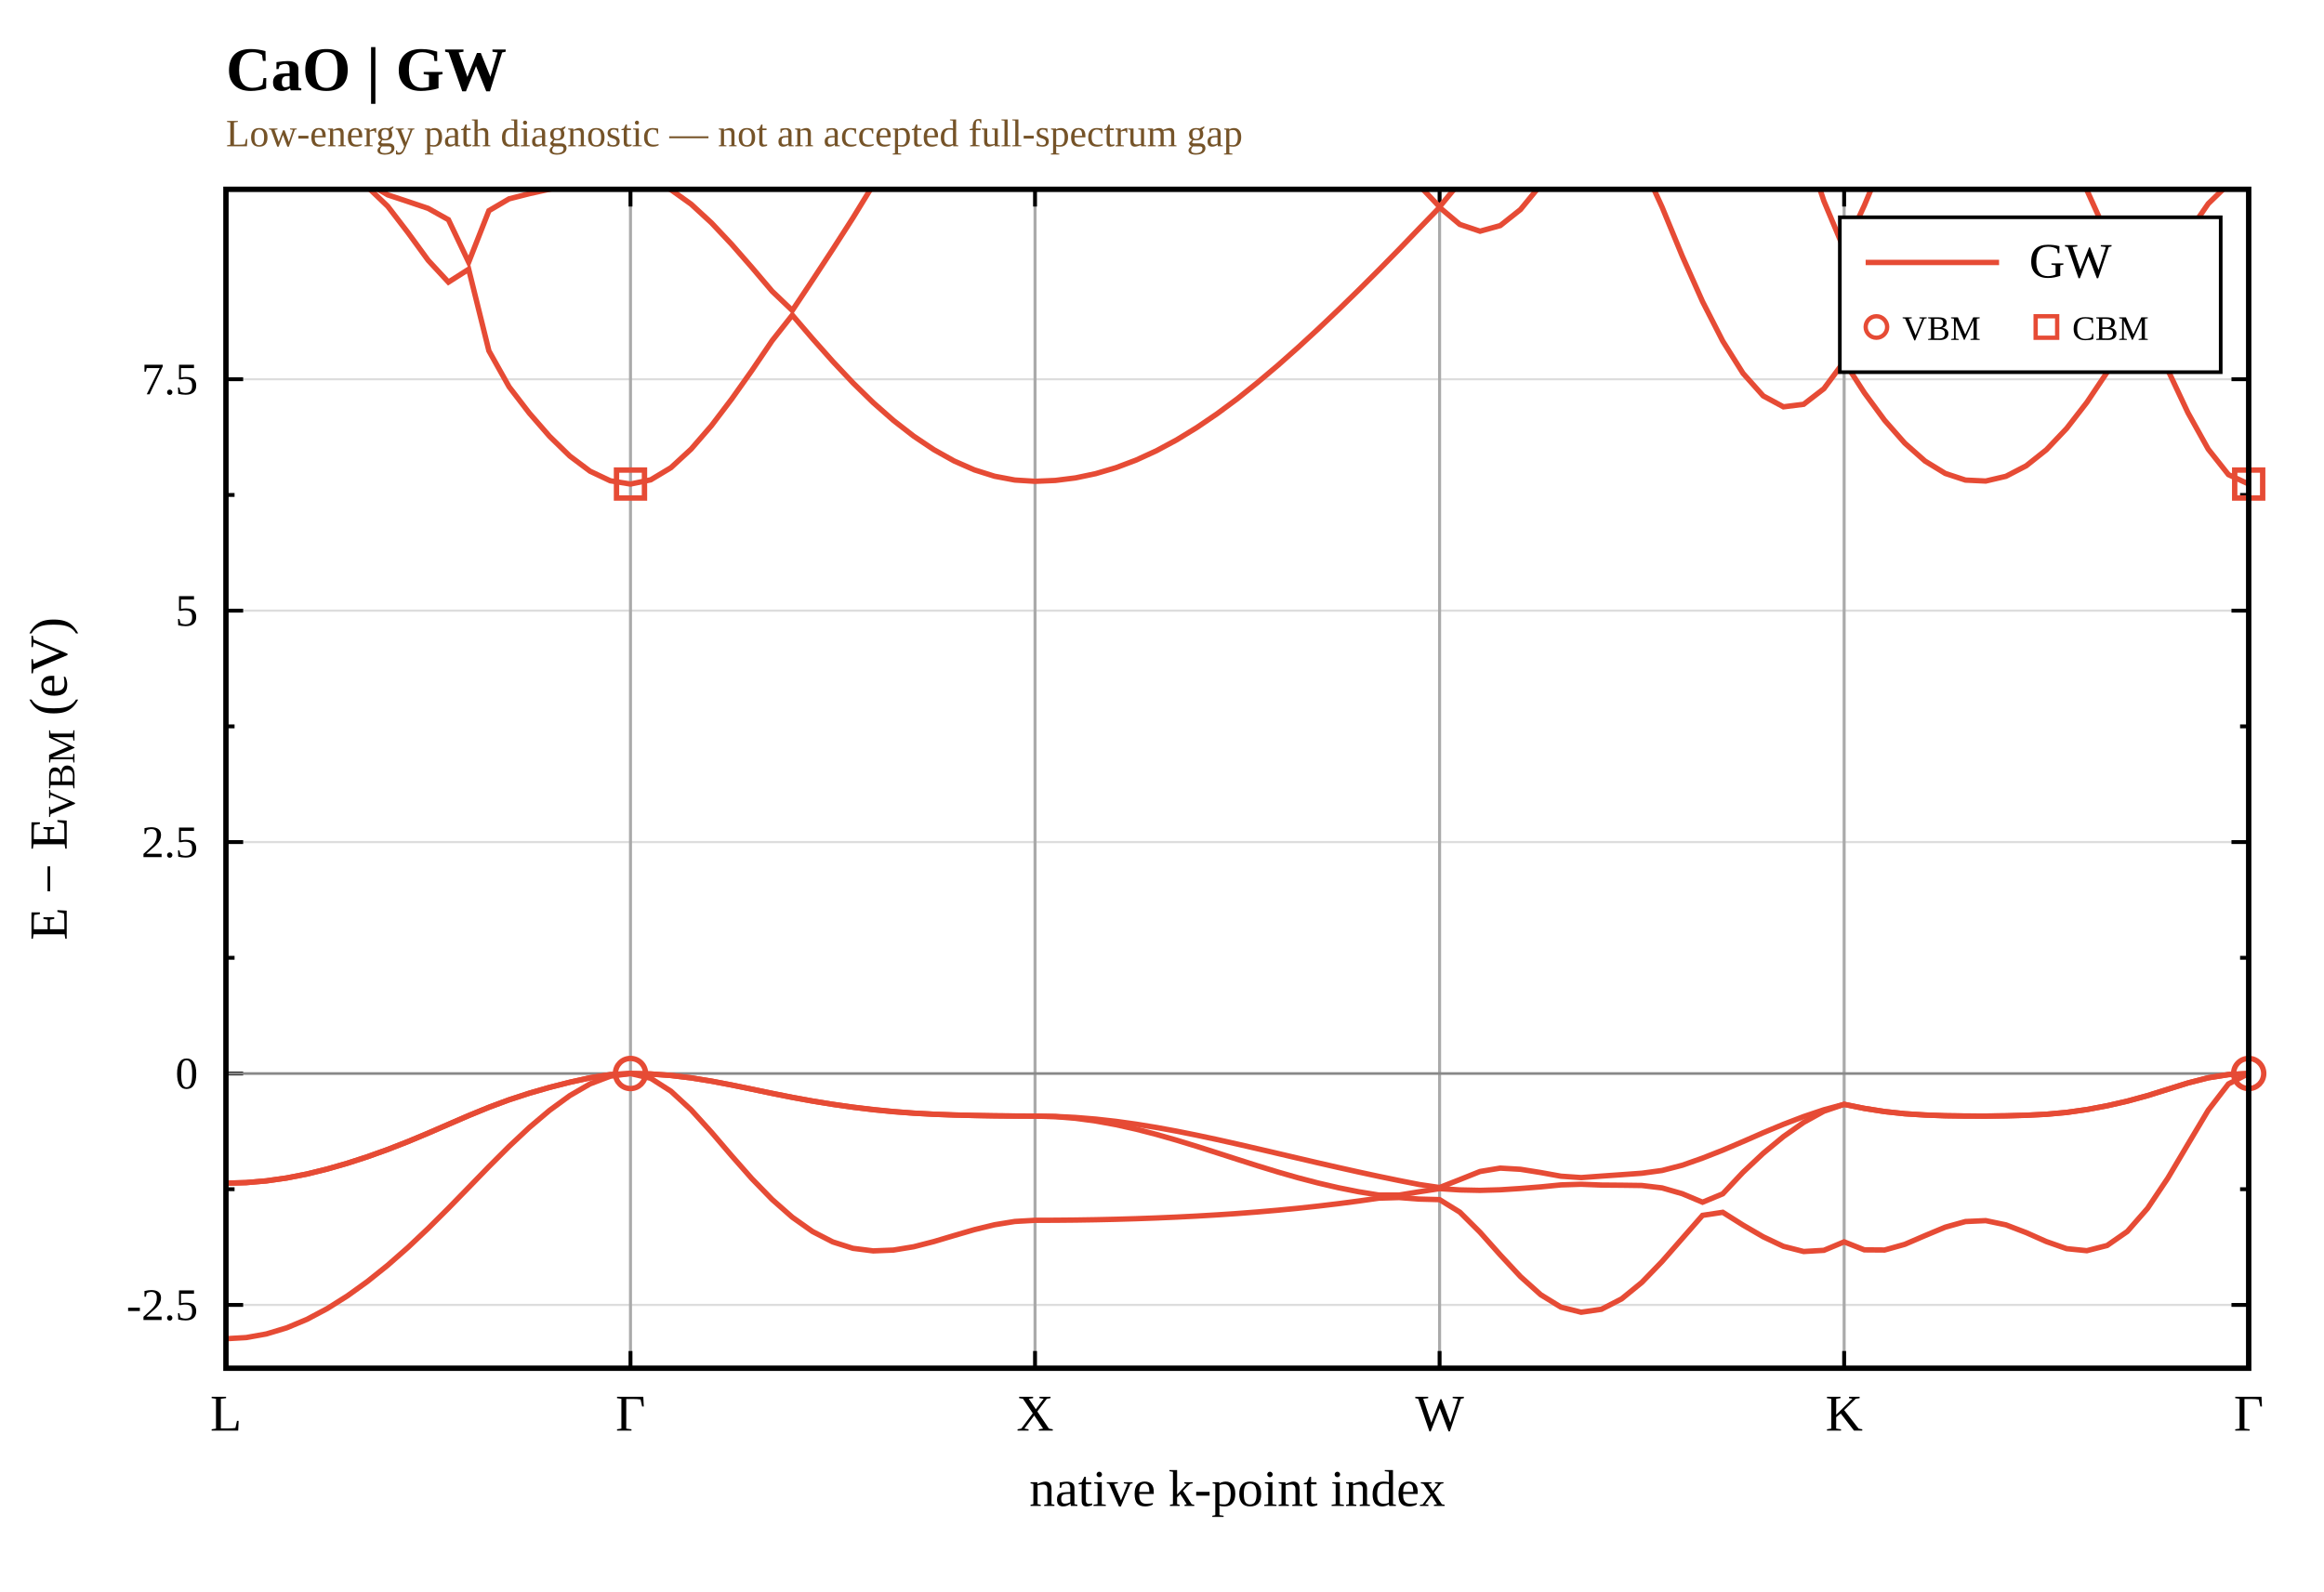
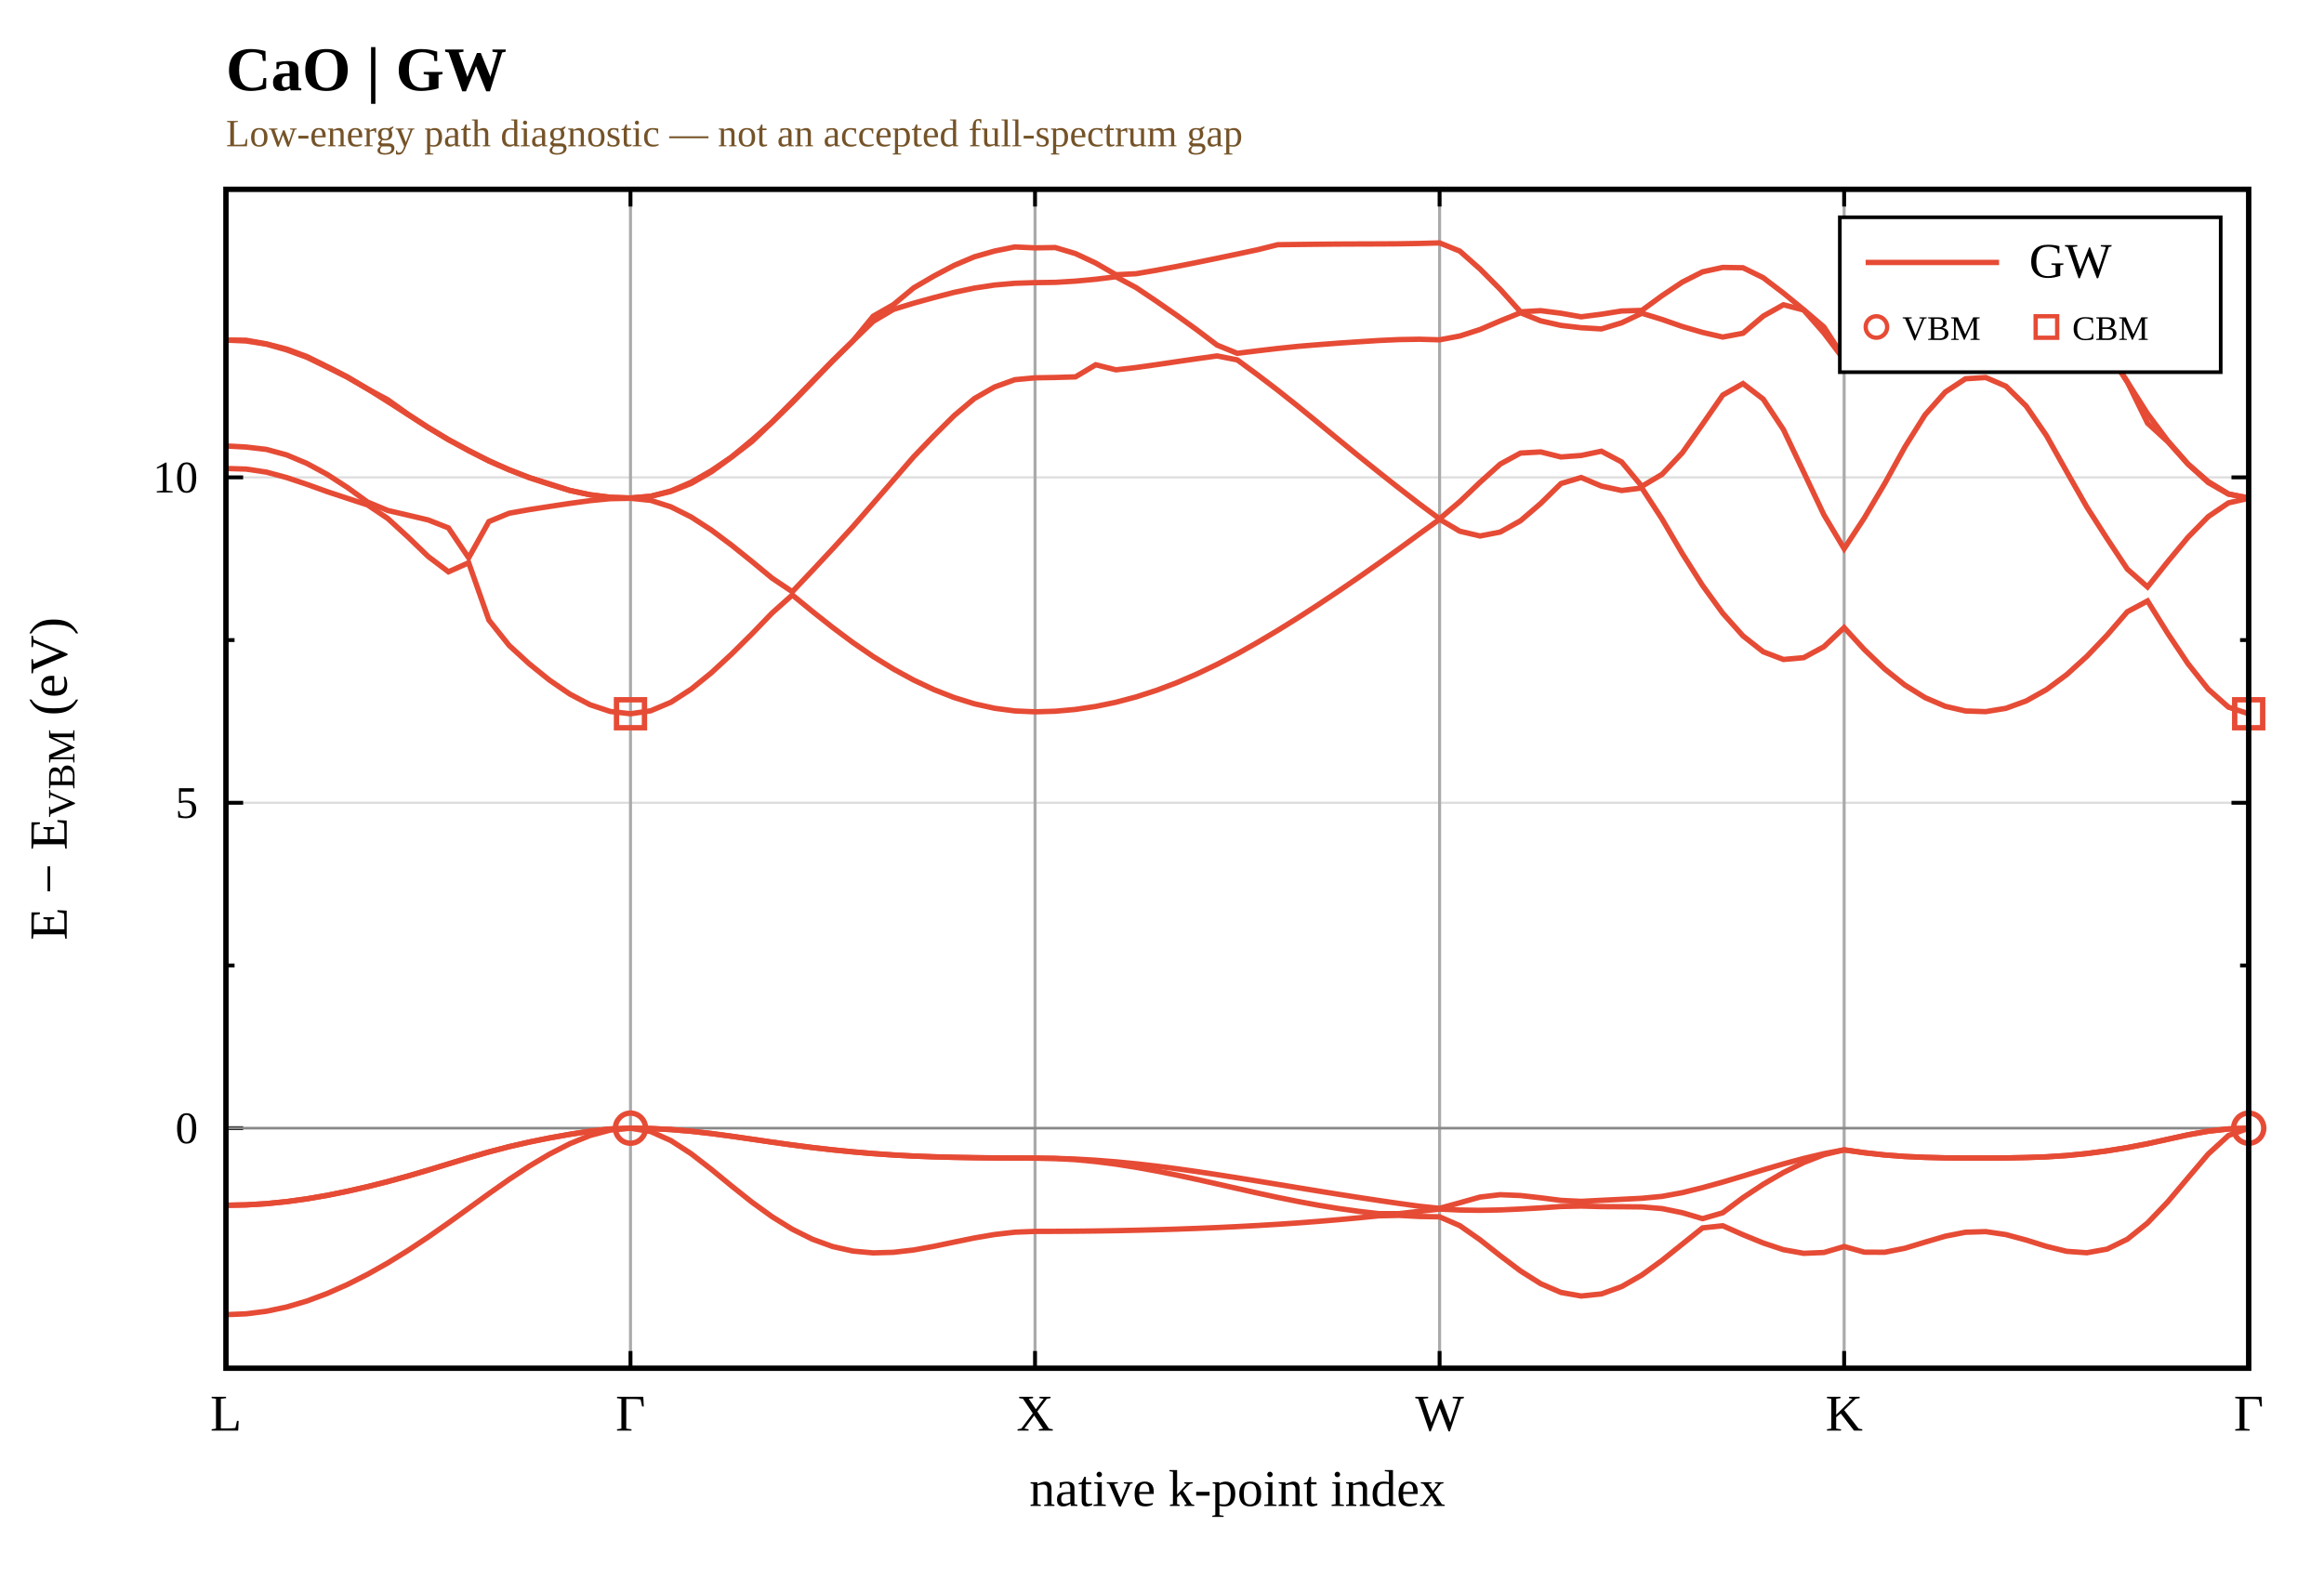
<svg xmlns="http://www.w3.org/2000/svg" width="1080" height="740" viewBox="0 0 1080 740">
  <rect width="100%" height="100%" fill="white" />
  <text x="105" y="42" font-family="Times New Roman, DejaVu Serif, serif" font-size="29" font-weight="bold">CaO | GW</text>
  <defs>
    <clipPath id="frontier-clip">
      <rect x="105" y="88" width="940" height="548" />
    </clipPath>
  </defs>
  <text id="diagnostic-warning" x="105" y="68" font-family="Times New Roman, DejaVu Serif, serif" font-size="18" fill="#755328">Low-energy path diagnostic — not an accepted full-spectrum gap</text>
-   <line x1="105" y1="606.573" x2="1045" y2="606.573" stroke="#dddddd" stroke-width="1" />
-   <text x="92" y="613.573" text-anchor="end" font-family="Times New Roman, DejaVu Serif, serif" font-size="21">-2.5</text>
-   <line x1="105" y1="606.573" x2="113" y2="606.573" stroke="black" stroke-width="1.8" />
-   <line x1="1045" y1="606.573" x2="1037" y2="606.573" stroke="black" stroke-width="1.8" />
-   <line x1="105" y1="552.786" x2="109" y2="552.786" stroke="black" stroke-width="1.8" />
-   <line x1="1045" y1="552.786" x2="1041" y2="552.786" stroke="black" stroke-width="1.8" />
-   <line x1="105" y1="499.000" x2="1045" y2="499.000" stroke="#dddddd" stroke-width="1" />
-   <text x="92" y="506.000" text-anchor="end" font-family="Times New Roman, DejaVu Serif, serif" font-size="21">0</text>
-   <line x1="105" y1="499.000" x2="113" y2="499.000" stroke="black" stroke-width="1.8" />
-   <line x1="1045" y1="499.000" x2="1037" y2="499.000" stroke="black" stroke-width="1.8" />
-   <line x1="105" y1="445.214" x2="109" y2="445.214" stroke="black" stroke-width="1.8" />
-   <line x1="1045" y1="445.214" x2="1041" y2="445.214" stroke="black" stroke-width="1.8" />
-   <line x1="105" y1="391.427" x2="1045" y2="391.427" stroke="#dddddd" stroke-width="1" />
-   <text x="92" y="398.427" text-anchor="end" font-family="Times New Roman, DejaVu Serif, serif" font-size="21">2.5</text>
-   <line x1="105" y1="391.427" x2="113" y2="391.427" stroke="black" stroke-width="1.8" />
-   <line x1="1045" y1="391.427" x2="1037" y2="391.427" stroke="black" stroke-width="1.8" />
-   <line x1="105" y1="337.641" x2="109" y2="337.641" stroke="black" stroke-width="1.8" />
-   <line x1="1045" y1="337.641" x2="1041" y2="337.641" stroke="black" stroke-width="1.8" />
-   <line x1="105" y1="283.854" x2="1045" y2="283.854" stroke="#dddddd" stroke-width="1" />
-   <text x="92" y="290.854" text-anchor="end" font-family="Times New Roman, DejaVu Serif, serif" font-size="21">5</text>
-   <line x1="105" y1="283.854" x2="113" y2="283.854" stroke="black" stroke-width="1.8" />
-   <line x1="1045" y1="283.854" x2="1037" y2="283.854" stroke="black" stroke-width="1.8" />
-   <line x1="105" y1="230.068" x2="109" y2="230.068" stroke="black" stroke-width="1.8" />
-   <line x1="1045" y1="230.068" x2="1041" y2="230.068" stroke="black" stroke-width="1.8" />
-   <line x1="105" y1="176.281" x2="1045" y2="176.281" stroke="#dddddd" stroke-width="1" />
-   <text x="92" y="183.281" text-anchor="end" font-family="Times New Roman, DejaVu Serif, serif" font-size="21">7.5</text>
-   <line x1="105" y1="176.281" x2="113" y2="176.281" stroke="black" stroke-width="1.8" />
-   <line x1="1045" y1="176.281" x2="1037" y2="176.281" stroke="black" stroke-width="1.8" />
+   <line x1="105" y1="524.414" x2="1045" y2="524.414" stroke="#dddddd" stroke-width="1" />
+   <text x="92" y="531.414" text-anchor="end" font-family="Times New Roman, DejaVu Serif, serif" font-size="21">0</text>
+   <line x1="105" y1="524.414" x2="113" y2="524.414" stroke="black" stroke-width="1.8" />
+   <line x1="1045" y1="524.414" x2="1037" y2="524.414" stroke="black" stroke-width="1.8" />
+   <line x1="105" y1="448.784" x2="109" y2="448.784" stroke="black" stroke-width="1.8" />
+   <line x1="1045" y1="448.784" x2="1041" y2="448.784" stroke="black" stroke-width="1.8" />
+   <line x1="105" y1="373.154" x2="1045" y2="373.154" stroke="#dddddd" stroke-width="1" />
+   <text x="92" y="380.154" text-anchor="end" font-family="Times New Roman, DejaVu Serif, serif" font-size="21">5</text>
+   <line x1="105" y1="373.154" x2="113" y2="373.154" stroke="black" stroke-width="1.8" />
+   <line x1="1045" y1="373.154" x2="1037" y2="373.154" stroke="black" stroke-width="1.8" />
+   <line x1="105" y1="297.525" x2="109" y2="297.525" stroke="black" stroke-width="1.8" />
+   <line x1="1045" y1="297.525" x2="1041" y2="297.525" stroke="black" stroke-width="1.8" />
+   <line x1="105" y1="221.895" x2="1045" y2="221.895" stroke="#dddddd" stroke-width="1" />
+   <text x="92" y="228.895" text-anchor="end" font-family="Times New Roman, DejaVu Serif, serif" font-size="21">10</text>
+   <line x1="105" y1="221.895" x2="113" y2="221.895" stroke="black" stroke-width="1.8" />
+   <line x1="1045" y1="221.895" x2="1037" y2="221.895" stroke="black" stroke-width="1.8" />
  <line x1="105.000" y1="88" x2="105.000" y2="636" stroke="#aaaaaa" stroke-width="1.4" />
  <text x="105.000" y="665" text-anchor="middle" font-family="Times New Roman, DejaVu Serif, serif" font-size="24">L</text>
  <line x1="105.000" y1="88" x2="105.000" y2="96" stroke="black" stroke-width="1.8" />
  <line x1="105.000" y1="636" x2="105.000" y2="628" stroke="black" stroke-width="1.8" />
  <line x1="293.000" y1="88" x2="293.000" y2="636" stroke="#aaaaaa" stroke-width="1.4" />
  <text x="293.000" y="665" text-anchor="middle" font-family="Times New Roman, DejaVu Serif, serif" font-size="24">Γ</text>
  <line x1="293.000" y1="88" x2="293.000" y2="96" stroke="black" stroke-width="1.8" />
  <line x1="293.000" y1="636" x2="293.000" y2="628" stroke="black" stroke-width="1.8" />
  <line x1="481.000" y1="88" x2="481.000" y2="636" stroke="#aaaaaa" stroke-width="1.4" />
  <text x="481.000" y="665" text-anchor="middle" font-family="Times New Roman, DejaVu Serif, serif" font-size="24">X</text>
  <line x1="481.000" y1="88" x2="481.000" y2="96" stroke="black" stroke-width="1.8" />
  <line x1="481.000" y1="636" x2="481.000" y2="628" stroke="black" stroke-width="1.8" />
  <line x1="669.000" y1="88" x2="669.000" y2="636" stroke="#aaaaaa" stroke-width="1.4" />
  <text x="669.000" y="665" text-anchor="middle" font-family="Times New Roman, DejaVu Serif, serif" font-size="24">W</text>
  <line x1="669.000" y1="88" x2="669.000" y2="96" stroke="black" stroke-width="1.8" />
  <line x1="669.000" y1="636" x2="669.000" y2="628" stroke="black" stroke-width="1.8" />
  <line x1="857.000" y1="88" x2="857.000" y2="636" stroke="#aaaaaa" stroke-width="1.4" />
  <text x="857.000" y="665" text-anchor="middle" font-family="Times New Roman, DejaVu Serif, serif" font-size="24">K</text>
  <line x1="857.000" y1="88" x2="857.000" y2="96" stroke="black" stroke-width="1.8" />
  <line x1="857.000" y1="636" x2="857.000" y2="628" stroke="black" stroke-width="1.8" />
  <line x1="1045.000" y1="88" x2="1045.000" y2="636" stroke="#aaaaaa" stroke-width="1.4" />
  <text x="1045.000" y="665" text-anchor="middle" font-family="Times New Roman, DejaVu Serif, serif" font-size="24">Γ</text>
  <line x1="1045.000" y1="88" x2="1045.000" y2="96" stroke="black" stroke-width="1.8" />
  <line x1="1045.000" y1="636" x2="1045.000" y2="628" stroke="black" stroke-width="1.8" />
-   <line x1="105" y1="499.000" x2="1045" y2="499.000" stroke="#888888" stroke-width="1.2" />
-   <path id="GW-rank-1" d="M105.000,622.286 L114.400,621.748 L123.800,620.060 L133.200,617.234 L142.600,613.296 L152.000,608.318 L161.400,602.400 L170.800,595.637 L180.200,588.095 L189.600,579.841 L199.000,570.969 L208.400,561.613 L217.800,551.964 L227.200,542.274 L236.600,532.870 L246.000,524.069 L255.400,516.124 L264.800,509.265 L274.200,503.826 L283.600,500.260 L293.000,499.013 L302.400,501.223 L311.800,507.225 L321.200,515.903 L330.600,526.252 L340.000,537.228 L349.400,547.874 L358.800,557.533 L368.200,565.811 L377.600,572.451 L387.000,577.286 L396.400,580.267 L405.800,581.457 L415.200,581.076 L424.600,579.531 L434.000,577.120 L443.400,574.321 L452.800,571.589 L462.200,569.306 L471.600,567.780 L481.000,567.241 L490.400,567.211 L499.800,567.122 L509.200,566.973 L518.600,566.763 L528.000,566.490 L537.400,566.152 L546.800,565.746 L556.200,565.267 L565.600,564.712 L575.000,564.078 L584.400,563.359 L593.800,562.550 L603.200,561.642 L612.600,560.628 L622.000,559.506 L631.400,558.277 L640.800,556.943 L650.200,556.659 L659.600,557.378 L669.000,557.627 L678.400,563.434 L687.800,572.789 L697.200,583.331 L706.600,593.409 L716.000,601.826 L725.400,607.610 L734.800,609.968 L744.200,608.596 L753.600,603.756 L763.000,596.092 L772.400,586.368 L781.800,575.646 L791.200,564.938 L800.600,563.521 L810.000,569.441 L819.400,574.903 L828.800,579.349 L838.200,581.743 L847.600,581.190 L857.000,577.258 L866.400,580.976 L875.800,581.047 L885.200,578.402 L894.600,574.350 L904.000,570.427 L913.400,567.812 L922.800,567.395 L932.200,569.356 L941.600,572.961 L951.000,577.131 L960.400,580.422 L969.800,581.362 L979.200,578.953 L988.600,572.428 L998.000,561.687 L1007.400,547.682 L1016.800,531.819 L1026.200,516.062 L1035.600,503.843 L1045.000,499.013" fill="none" stroke="#E64B35" stroke-width="2.5" clip-path="url(#frontier-clip)" />
-   <path id="GW-rank-2" d="M105.000,549.997 L114.400,549.718 L123.800,548.915 L133.200,547.577 L142.600,545.732 L152.000,543.438 L161.400,540.734 L170.800,537.685 L180.200,534.324 L189.600,530.647 L199.000,526.716 L208.400,522.630 L217.800,518.568 L227.200,514.716 L236.600,511.232 L246.000,508.166 L255.400,505.473 L264.800,503.068 L274.200,501.023 L283.600,499.542 L293.000,499.006 L302.400,499.235 L311.800,499.922 L321.200,501.040 L330.600,502.559 L340.000,504.342 L349.400,506.275 L358.800,508.264 L368.200,510.129 L377.600,511.823 L387.000,513.336 L396.400,514.683 L405.800,515.843 L415.200,516.753 L424.600,517.439 L434.000,517.934 L443.400,518.293 L452.800,518.517 L462.200,518.674 L471.600,518.771 L481.000,518.807 L490.400,519.047 L499.800,519.823 L509.200,521.086 L518.600,522.793 L528.000,524.890 L537.400,527.315 L546.800,530.000 L556.200,532.875 L565.600,535.867 L575.000,538.899 L584.400,541.893 L593.800,544.771 L603.200,547.463 L612.600,549.918 L622.000,552.097 L631.400,553.971 L640.800,555.506 L650.200,555.507 L659.600,553.967 L669.000,552.517 L678.400,553.119 L687.800,553.322 L697.200,553.055 L706.600,552.448 L716.000,551.703 L725.400,550.781 L734.800,550.480 L744.200,550.854 L753.600,550.931 L763.000,551.059 L772.400,552.180 L781.800,554.885 L791.200,558.828 L800.600,554.928 L810.000,544.919 L819.400,536.083 L828.800,528.324 L838.200,521.725 L847.600,516.524 L857.000,513.336 L866.400,515.232 L875.800,516.707 L885.200,517.711 L894.600,518.291 L904.000,518.648 L913.400,518.766 L922.800,518.788 L932.200,518.680 L941.600,518.427 L951.000,517.948 L960.400,517.095 L969.800,515.768 L979.200,514.011 L988.600,511.877 L998.000,509.318 L1007.400,506.347 L1016.800,503.417 L1026.200,501.009 L1035.600,499.527 L1045.000,499.006" fill="none" stroke="#E64B35" stroke-width="2.5" clip-path="url(#frontier-clip)" />
-   <path id="GW-rank-3" d="M105.000,549.970 L114.400,549.713 L123.800,548.903 L133.200,547.570 L142.600,545.730 L152.000,543.418 L161.400,540.719 L170.800,537.672 L180.200,534.304 L189.600,530.636 L199.000,526.703 L208.400,522.621 L217.800,518.555 L227.200,514.703 L236.600,511.210 L246.000,508.144 L255.400,505.436 L264.800,503.055 L274.200,500.992 L283.600,499.540 L293.000,499.000 L302.400,499.218 L311.800,499.902 L321.200,501.040 L330.600,502.542 L340.000,504.336 L349.400,506.272 L358.800,508.200 L368.200,510.071 L377.600,511.796 L387.000,513.324 L396.400,514.642 L405.800,515.751 L415.200,516.686 L424.600,517.414 L434.000,517.932 L443.400,518.271 L452.800,518.501 L462.200,518.672 L471.600,518.756 L481.000,518.786 L490.400,518.963 L499.800,519.431 L509.200,520.197 L518.600,521.246 L528.000,522.550 L537.400,524.081 L546.800,525.806 L556.200,527.690 L565.600,529.699 L575.000,531.801 L584.400,533.964 L593.800,536.160 L603.200,538.363 L612.600,540.551 L622.000,542.702 L631.400,544.797 L640.800,546.822 L650.200,548.762 L659.600,550.609 L669.000,552.002 L678.400,548.308 L687.800,544.546 L697.200,542.983 L706.600,543.533 L716.000,545.036 L725.400,546.740 L734.800,547.384 L744.200,546.691 L753.600,546.034 L763.000,545.354 L772.400,544.081 L781.800,541.638 L791.200,538.327 L800.600,534.640 L810.000,530.641 L819.400,526.526 L828.800,522.610 L838.200,519.018 L847.600,515.852 L857.000,513.331 L866.400,515.217 L875.800,516.686 L885.200,517.689 L894.600,518.281 L904.000,518.614 L913.400,518.760 L922.800,518.783 L932.200,518.657 L941.600,518.398 L951.000,517.940 L960.400,517.090 L969.800,515.760 L979.200,513.994 L988.600,511.833 L998.000,509.248 L1007.400,506.331 L1016.800,503.380 L1026.200,500.987 L1035.600,499.478 L1045.000,499.000" fill="none" stroke="#E64B35" stroke-width="2.5" clip-path="url(#frontier-clip)" />
-   <path id="GW-rank-4" d="M105.000,62.824 L114.400,63.241 L123.800,65.233 L133.200,68.838 L142.600,73.313 L152.000,78.133 L161.400,82.557 L170.800,86.917 L180.200,95.907 L189.600,108.140 L199.000,121.027 L208.400,131.147 L217.800,125.159 L227.200,163.076 L236.600,179.819 L246.000,192.053 L255.400,202.823 L264.800,211.986 L274.200,219.029 L283.600,223.479 L293.000,225.000 L302.400,223.041 L311.800,217.392 L321.200,208.720 L330.600,197.875 L340.000,185.504 L349.400,172.247 L358.800,158.382 L368.200,146.466 L377.600,157.415 L387.000,167.991 L396.400,177.970 L405.800,187.158 L415.200,195.430 L424.600,202.730 L434.000,209.027 L443.400,214.276 L452.800,218.409 L462.200,221.369 L471.600,223.137 L481.000,223.724 L490.400,223.327 L499.800,222.142 L509.200,220.164 L518.600,217.398 L528.000,213.849 L537.400,209.534 L546.800,204.480 L556.200,198.727 L565.600,192.329 L575.000,185.362 L584.400,177.809 L593.800,169.869 L603.200,161.538 L612.600,152.886 L622.000,143.963 L631.400,134.806 L640.800,125.438 L650.200,115.869 L659.600,106.095 L669.000,96.404 L678.400,104.316 L687.800,107.470 L697.200,104.853 L706.600,97.394 L716.000,85.929 L725.400,72.817 L734.800,68.806 L744.200,74.476 L753.600,77.389 L763.000,75.739 L772.400,96.284 L781.800,119.089 L791.200,140.185 L800.600,158.566 L810.000,173.516 L819.400,184.029 L828.800,189.106 L838.200,187.923 L847.600,180.674 L857.000,168.028 L866.400,182.575 L875.800,195.351 L885.200,206.013 L894.600,214.318 L904.000,220.068 L913.400,223.161 L922.800,223.602 L932.200,221.397 L941.600,216.528 L951.000,209.055 L960.400,199.152 L969.800,187.047 L979.200,173.037 L988.600,157.564 L998.000,150.424 L1007.400,171.904 L1016.800,191.901 L1026.200,208.778 L1035.600,220.626 L1045.000,225.000" fill="none" stroke="#E64B35" stroke-width="2.5" clip-path="url(#frontier-clip)" />
-   <path id="GW-rank-5" d="M105.000,47.956 L114.400,48.668 L123.800,50.228 L133.200,53.853 L142.600,59.480 L152.000,66.702 L161.400,75.339 L170.800,85.030 L180.200,90.587 L189.600,93.700 L199.000,96.870 L208.400,102.133 L217.800,121.899 L227.200,97.937 L236.600,92.425 L246.000,90.030 L255.400,87.947 L264.800,85.921 L274.200,84.110 L283.600,82.800 L293.000,82.549 L302.400,83.912 L311.800,88.192 L321.200,94.910 L330.600,103.557 L340.000,113.542 L349.400,124.285 L358.800,135.353 L368.200,144.322 L377.600,130.191 L387.000,115.869 L396.400,101.227 L405.800,85.882 L415.200,70.511 L424.600,55.084 L434.000,41.185 L443.400,27.895 L452.800,16.600 L462.200,8.949 L471.600,4.140 L481.000,2.892 L490.400,2.668 L499.800,2.271 L509.200,-5.744 L518.600,-2.386 L528.000,-3.920 L537.400,-5.810 L546.800,-7.781 L556.200,-9.732 L565.600,-11.580 L575.000,-8.943 L584.400,0.888 L593.800,11.077 L603.200,21.723 L612.600,32.636 L622.000,43.661 L631.400,54.595 L640.800,65.345 L650.200,75.896 L659.600,86.245 L669.000,96.143 L678.400,84.730 L687.800,71.954 L697.200,59.918 L706.600,52.645 L716.000,51.898 L725.400,55.219 L734.800,54.240 L744.200,51.427 L753.600,58.536 L763.000,74.620 L772.400,66.665 L781.800,52.483 L791.200,33.575 L800.600,14.289 L810.000,6.688 L819.400,16.970 L828.800,37.138 L838.200,65.235 L847.600,93.482 L857.000,115.878 L866.400,95.492 L875.800,72.946 L885.200,48.722 L894.600,27.364 L904.000,12.286 L913.400,3.520 L922.800,2.684 L932.200,8.441 L941.600,21.576 L951.000,41.047 L960.400,64.895 L969.800,88.359 L979.200,109.215 L988.600,129.356 L998.000,141.157 L1007.400,124.420 L1016.800,108.328 L1026.200,94.680 L1035.600,85.587 L1045.000,82.549" fill="none" stroke="#E64B35" stroke-width="2.5" clip-path="url(#frontier-clip)" />
-   <path id="GW-rank-6" d="M105.000,-22.056 L114.400,-21.468 L123.800,-19.368 L133.200,-15.598 L142.600,-10.702 L152.000,-4.183 L161.400,2.497 L170.800,10.226 L180.200,18.637 L189.600,27.223 L199.000,35.791 L208.400,43.781 L217.800,51.109 L227.200,57.935 L236.600,63.752 L246.000,68.931 L255.400,73.331 L264.800,77.381 L274.200,80.227 L283.600,81.925 L293.000,82.380 L302.400,81.217 L311.800,78.024 L321.200,72.710 L330.600,65.060 L340.000,55.318 L349.400,45.059 L358.800,32.306 L368.200,19.297 L377.600,5.562 L387.000,-8.300 L396.400,-21.514 L405.800,-34.430 L415.200,-42.348 L424.600,-46.451 L434.000,-50.143 L443.400,-53.603 L452.800,-56.428 L462.200,-58.449 L471.600,-59.615 L481.000,-60.040 L490.400,-60.227 L499.800,-61.037 L509.200,-62.281 L518.600,-63.934 L528.000,-56.727 L537.400,-47.758 L546.800,-38.492 L556.200,-28.841 L565.600,-18.735 L575.000,-13.307 L584.400,-14.958 L593.800,-16.519 L603.200,-17.918 L612.600,-19.017 L622.000,-20.036 L631.400,-20.934 L640.800,-21.787 L650.200,-22.390 L659.600,-22.609 L669.000,-22.229 L678.400,-24.743 L687.800,-29.058 L697.200,-34.771 L706.600,-40.138 L716.000,-34.776 L725.400,-31.769 L734.800,-30.213 L744.200,-29.436 L753.600,-33.470 L763.000,-39.809 L772.400,-35.689 L781.800,-31.019 L791.200,-27.136 L800.600,-24.059 L810.000,-26.572 L819.400,-37.906 L828.800,-45.409 L838.200,-41.923 L847.600,-26.740 L857.000,-9.002 L866.400,-28.393 L875.800,-42.553 L885.200,-48.543 L894.600,-54.783 L904.000,-57.431 L913.400,-59.422 L922.800,-59.865 L932.200,-58.494 L941.600,-55.117 L951.000,-49.960 L960.400,-44.527 L969.800,-34.919 L979.200,-15.065 L988.600,5.586 L998.000,32.869 L1007.400,45.100 L1016.800,59.928 L1026.200,72.136 L1035.600,79.752 L1045.000,82.380" fill="none" stroke="#E64B35" stroke-width="2.5" clip-path="url(#frontier-clip)" />
-   <path id="GW-rank-7" d="M105.000,-22.079 L114.400,-21.942 L123.800,-19.558 L133.200,-16.115 L142.600,-11.186 L152.000,-4.598 L161.400,2.232 L170.800,10.225 L180.200,17.389 L189.600,26.953 L199.000,35.714 L208.400,43.762 L217.800,50.898 L227.200,57.693 L236.600,63.629 L246.000,68.860 L255.400,73.009 L264.800,77.338 L274.200,80.195 L283.600,81.883 L293.000,82.352 L302.400,81.202 L311.800,77.689 L321.200,71.924 L330.600,64.266 L340.000,55.187 L349.400,44.051 L358.800,32.139 L368.200,18.714 L377.600,5.075 L387.000,-8.490 L396.400,-21.574 L405.800,-37.868 L415.200,-45.513 L424.600,-56.585 L434.000,-64.390 L443.400,-71.445 L452.800,-77.111 L462.200,-80.926 L471.600,-83.633 L481.000,-83.023 L490.400,-83.238 L499.800,-79.249 L509.200,-72.987 L518.600,-65.265 L528.000,-65.936 L537.400,-68.225 L546.800,-70.732 L556.200,-73.389 L565.600,-76.136 L575.000,-78.940 L584.400,-81.786 L593.800,-85.112 L603.200,-85.277 L612.600,-85.427 L622.000,-85.539 L631.400,-85.600 L640.800,-85.641 L650.200,-85.726 L659.600,-85.944 L669.000,-86.310 L678.400,-80.885 L687.800,-69.049 L697.200,-55.598 L706.600,-40.739 L716.000,-41.504 L725.400,-39.801 L734.800,-37.452 L744.200,-39.157 L753.600,-41.290 L763.000,-41.685 L772.400,-51.458 L781.800,-60.389 L791.200,-67.168 L800.600,-70.096 L810.000,-69.873 L819.400,-63.299 L828.800,-53.123 L838.200,-42.166 L847.600,-30.750 L857.000,-10.123 L866.400,-35.634 L875.800,-45.614 L885.200,-59.919 L894.600,-70.914 L904.000,-80.135 L913.400,-83.769 L922.800,-84.750 L932.200,-83.053 L941.600,-75.496 L951.000,-64.760 L960.400,-51.096 L969.800,-38.161 L979.200,-15.177 L988.600,5.524 L998.000,26.636 L1007.400,44.549 L1016.800,59.893 L1026.200,71.472 L1035.600,79.668 L1045.000,82.352" fill="none" stroke="#E64B35" stroke-width="2.5" clip-path="url(#frontier-clip)" />
-   <circle id="GW-VBM-1" cx="293.000" cy="499.000" r="7" fill="none" stroke="#E64B35" stroke-width="2.5" />
-   <circle id="GW-VBM-2" cx="1045.000" cy="499.000" r="7" fill="none" stroke="#E64B35" stroke-width="2.5" />
-   <rect id="GW-CBM-1" x="286.500" y="218.500" width="13" height="13" fill="none" stroke="#E64B35" stroke-width="2.5" />
-   <rect id="GW-CBM-2" x="1038.500" y="218.500" width="13" height="13" fill="none" stroke="#E64B35" stroke-width="2.5" />
+   <line x1="105" y1="524.414" x2="1045" y2="524.414" stroke="#888888" stroke-width="1.2" />
+   <path id="GW-rank-1" d="M105.000,611.091 L114.400,610.712 L123.800,609.526 L133.200,607.539 L142.600,604.770 L152.000,601.270 L161.400,597.110 L170.800,592.355 L180.200,587.052 L189.600,581.250 L199.000,575.012 L208.400,568.434 L217.800,561.651 L227.200,554.838 L236.600,548.226 L246.000,542.039 L255.400,536.453 L264.800,531.631 L274.200,527.807 L283.600,525.300 L293.000,524.423 L302.400,525.977 L311.800,530.197 L321.200,536.297 L330.600,543.573 L340.000,551.291 L349.400,558.775 L358.800,565.566 L368.200,571.386 L377.600,576.054 L387.000,579.453 L396.400,581.549 L405.800,582.386 L415.200,582.117 L424.600,581.031 L434.000,579.337 L443.400,577.369 L452.800,575.448 L462.200,573.843 L471.600,572.770 L481.000,572.391 L490.400,572.370 L499.800,572.307 L509.200,572.203 L518.600,572.055 L528.000,571.863 L537.400,571.626 L546.800,571.340 L556.200,571.003 L565.600,570.613 L575.000,570.167 L584.400,569.662 L593.800,569.093 L603.200,568.455 L612.600,567.742 L622.000,566.953 L631.400,566.089 L640.800,565.151 L650.200,564.951 L659.600,565.457 L669.000,565.632 L678.400,569.715 L687.800,576.291 L697.200,583.703 L706.600,590.789 L716.000,596.706 L725.400,600.773 L734.800,602.430 L744.200,601.466 L753.600,598.063 L763.000,592.675 L772.400,585.838 L781.800,578.300 L791.200,570.772 L800.600,569.776 L810.000,573.937 L819.400,577.778 L828.800,580.904 L838.200,582.587 L847.600,582.198 L857.000,579.434 L866.400,582.047 L875.800,582.097 L885.200,580.238 L894.600,577.389 L904.000,574.631 L913.400,572.792 L922.800,572.500 L932.200,573.878 L941.600,576.412 L951.000,579.344 L960.400,581.658 L969.800,582.319 L979.200,580.625 L988.600,576.037 L998.000,568.486 L1007.400,558.640 L1016.800,547.488 L1026.200,536.409 L1035.600,527.819 L1045.000,524.423" fill="none" stroke="#E64B35" stroke-width="2.5" clip-path="url(#frontier-clip)" />
+   <path id="GW-rank-2" d="M105.000,560.268 L114.400,560.071 L123.800,559.507 L133.200,558.566 L142.600,557.269 L152.000,555.656 L161.400,553.755 L170.800,551.611 L180.200,549.248 L189.600,546.663 L199.000,543.899 L208.400,541.027 L217.800,538.171 L227.200,535.463 L236.600,533.014 L246.000,530.858 L255.400,528.965 L264.800,527.274 L274.200,525.836 L283.600,524.795 L293.000,524.418 L302.400,524.579 L311.800,525.062 L321.200,525.848 L330.600,526.916 L340.000,528.169 L349.400,529.528 L358.800,530.927 L368.200,532.238 L377.600,533.429 L387.000,534.493 L396.400,535.440 L405.800,536.255 L415.200,536.895 L424.600,537.377 L434.000,537.726 L443.400,537.978 L452.800,538.135 L462.200,538.246 L471.600,538.314 L481.000,538.339 L490.400,538.508 L499.800,539.054 L509.200,539.942 L518.600,541.142 L528.000,542.616 L537.400,544.321 L546.800,546.209 L556.200,548.230 L565.600,550.333 L575.000,552.465 L584.400,554.570 L593.800,556.593 L603.200,558.486 L612.600,560.212 L622.000,561.744 L631.400,563.062 L640.800,564.141 L650.200,564.141 L659.600,563.059 L669.000,562.039 L678.400,562.463 L687.800,562.605 L697.200,562.418 L706.600,561.991 L716.000,561.467 L725.400,560.819 L734.800,560.607 L744.200,560.870 L753.600,560.924 L763.000,561.014 L772.400,561.802 L781.800,563.704 L791.200,566.476 L800.600,563.734 L810.000,556.698 L819.400,550.485 L828.800,545.030 L838.200,540.390 L847.600,536.734 L857.000,534.493 L866.400,535.826 L875.800,536.863 L885.200,537.569 L894.600,537.976 L904.000,538.227 L913.400,538.310 L922.800,538.326 L932.200,538.250 L941.600,538.072 L951.000,537.736 L960.400,537.136 L969.800,536.203 L979.200,534.968 L988.600,533.467 L998.000,531.668 L1007.400,529.579 L1016.800,527.520 L1026.200,525.826 L1035.600,524.784 L1045.000,524.418" fill="none" stroke="#E64B35" stroke-width="2.5" clip-path="url(#frontier-clip)" />
+   <path id="GW-rank-3" d="M105.000,560.249 L114.400,560.068 L123.800,559.498 L133.200,558.562 L142.600,557.267 L152.000,555.642 L161.400,553.745 L170.800,551.602 L180.200,549.235 L189.600,546.656 L199.000,543.890 L208.400,541.021 L217.800,538.162 L227.200,535.454 L236.600,532.998 L246.000,530.842 L255.400,528.939 L264.800,527.265 L274.200,525.814 L283.600,524.794 L293.000,524.414 L302.400,524.567 L311.800,525.048 L321.200,525.848 L330.600,526.904 L340.000,528.166 L349.400,529.526 L358.800,530.882 L368.200,532.197 L377.600,533.410 L387.000,534.484 L396.400,535.411 L405.800,536.191 L415.200,536.848 L424.600,537.360 L434.000,537.724 L443.400,537.962 L452.800,538.124 L462.200,538.244 L471.600,538.304 L481.000,538.325 L490.400,538.449 L499.800,538.778 L509.200,539.317 L518.600,540.054 L528.000,540.971 L537.400,542.047 L546.800,543.260 L556.200,544.585 L565.600,545.997 L575.000,547.475 L584.400,548.995 L593.800,550.539 L603.200,552.088 L612.600,553.626 L622.000,555.139 L631.400,556.612 L640.800,558.035 L650.200,559.399 L659.600,560.698 L669.000,561.677 L678.400,559.080 L687.800,556.435 L697.200,555.336 L706.600,555.723 L716.000,556.780 L725.400,557.978 L734.800,558.431 L744.200,557.943 L753.600,557.482 L763.000,557.003 L772.400,556.108 L781.800,554.391 L791.200,552.063 L800.600,549.471 L810.000,546.659 L819.400,543.766 L828.800,541.013 L838.200,538.488 L847.600,536.262 L857.000,534.489 L866.400,535.815 L875.800,536.848 L885.200,537.553 L894.600,537.970 L904.000,538.203 L913.400,538.306 L922.800,538.322 L932.200,538.234 L941.600,538.052 L951.000,537.730 L960.400,537.132 L969.800,536.197 L979.200,534.955 L988.600,533.436 L998.000,531.619 L1007.400,529.568 L1016.800,527.493 L1026.200,525.811 L1035.600,524.750 L1045.000,524.414" fill="none" stroke="#E64B35" stroke-width="2.5" clip-path="url(#frontier-clip)" />
+   <path id="GW-rank-4" d="M105.000,217.758 L114.400,218.051 L123.800,219.452 L133.200,221.986 L142.600,225.133 L152.000,228.521 L161.400,231.632 L170.800,234.697 L180.200,241.017 L189.600,249.618 L199.000,258.678 L208.400,265.793 L217.800,261.583 L227.200,288.241 L236.600,300.012 L246.000,308.613 L255.400,316.185 L264.800,322.627 L274.200,327.579 L283.600,330.708 L293.000,331.777 L302.400,330.399 L311.800,326.428 L321.200,320.331 L330.600,312.706 L340.000,304.009 L349.400,294.689 L358.800,284.941 L368.200,276.563 L377.600,284.261 L387.000,291.696 L396.400,298.712 L405.800,305.172 L415.200,310.988 L424.600,316.120 L434.000,320.547 L443.400,324.237 L452.800,327.143 L462.200,329.224 L471.600,330.467 L481.000,330.880 L490.400,330.601 L499.800,329.767 L509.200,328.377 L518.600,326.432 L528.000,323.937 L537.400,320.904 L546.800,317.350 L556.200,313.306 L565.600,308.807 L575.000,303.909 L584.400,298.599 L593.800,293.017 L603.200,287.160 L612.600,281.077 L622.000,274.804 L631.400,268.366 L640.800,261.779 L650.200,255.052 L659.600,248.180 L669.000,241.367 L678.400,246.930 L687.800,249.147 L697.200,247.307 L706.600,242.063 L716.000,234.002 L725.400,224.784 L734.800,221.964 L744.200,225.950 L753.600,227.998 L763.000,226.838 L772.400,241.283 L781.800,257.316 L791.200,272.147 L800.600,285.070 L810.000,295.581 L819.400,302.972 L828.800,306.542 L838.200,305.709 L847.600,300.613 L857.000,291.722 L866.400,301.949 L875.800,310.932 L885.200,318.428 L894.600,324.267 L904.000,328.310 L913.400,330.484 L922.800,330.794 L932.200,329.244 L941.600,325.821 L951.000,320.567 L960.400,313.604 L969.800,305.094 L979.200,295.244 L988.600,284.366 L998.000,279.346 L1007.400,294.448 L1016.800,308.507 L1026.200,320.372 L1035.600,328.701 L1045.000,331.777" fill="none" stroke="#E64B35" stroke-width="2.5" clip-path="url(#frontier-clip)" />
+   <path id="GW-rank-5" d="M105.000,207.305 L114.400,207.806 L123.800,208.903 L133.200,211.451 L142.600,215.407 L152.000,220.485 L161.400,226.557 L170.800,233.370 L180.200,237.277 L189.600,239.466 L199.000,241.694 L208.400,245.395 L217.800,259.292 L227.200,242.444 L236.600,238.570 L246.000,236.886 L255.400,235.421 L264.800,233.996 L274.200,232.723 L283.600,231.803 L293.000,231.626 L302.400,232.585 L311.800,235.593 L321.200,240.317 L330.600,246.396 L340.000,253.416 L349.400,260.968 L358.800,268.750 L368.200,275.056 L377.600,265.121 L387.000,255.052 L396.400,244.758 L405.800,233.969 L415.200,223.162 L424.600,212.317 L434.000,202.545 L443.400,193.201 L452.800,185.260 L462.200,179.881 L471.600,176.500 L481.000,175.623 L490.400,175.465 L499.800,175.186 L509.200,169.551 L518.600,171.912 L528.000,170.834 L537.400,169.505 L546.800,168.119 L556.200,166.747 L565.600,165.448 L575.000,167.302 L584.400,174.214 L593.800,181.378 L603.200,188.862 L612.600,196.534 L622.000,204.286 L631.400,211.973 L640.800,219.531 L650.200,226.948 L659.600,234.225 L669.000,241.183 L678.400,233.160 L687.800,224.177 L697.200,215.715 L706.600,210.602 L716.000,210.077 L725.400,212.411 L734.800,211.723 L744.200,209.746 L753.600,214.743 L763.000,226.051 L772.400,220.459 L781.800,210.488 L791.200,197.195 L800.600,183.636 L810.000,178.292 L819.400,185.520 L828.800,199.700 L838.200,219.453 L847.600,239.313 L857.000,255.058 L866.400,240.725 L875.800,224.875 L885.200,207.844 L894.600,192.828 L904.000,182.227 L913.400,176.064 L922.800,175.477 L932.200,179.524 L941.600,188.758 L951.000,202.448 L960.400,219.214 L969.800,235.711 L979.200,250.374 L988.600,264.534 L998.000,272.830 L1007.400,261.063 L1016.800,249.750 L1026.200,240.155 L1035.600,233.762 L1045.000,231.626" fill="none" stroke="#E64B35" stroke-width="2.5" clip-path="url(#frontier-clip)" />
+   <path id="GW-rank-6" d="M105.000,158.083 L114.400,158.497 L123.800,159.973 L133.200,162.624 L142.600,166.065 L152.000,170.649 L161.400,175.345 L170.800,180.779 L180.200,186.693 L189.600,192.729 L199.000,198.752 L208.400,204.370 L217.800,209.522 L227.200,214.321 L236.600,218.410 L246.000,222.052 L255.400,225.145 L264.800,227.992 L274.200,229.993 L283.600,231.188 L293.000,231.507 L302.400,230.689 L311.800,228.445 L321.200,224.709 L330.600,219.330 L340.000,212.481 L349.400,205.269 L358.800,196.302 L368.200,187.156 L377.600,177.500 L387.000,167.755 L396.400,158.464 L405.800,149.383 L415.200,143.817 L424.600,140.932 L434.000,138.336 L443.400,135.904 L452.800,133.918 L462.200,132.497 L471.600,131.677 L481.000,131.378 L490.400,131.247 L499.800,130.677 L509.200,129.802 L518.600,128.641 L528.000,133.707 L537.400,140.013 L546.800,146.528 L556.200,153.313 L565.600,160.418 L575.000,164.234 L584.400,163.073 L593.800,161.976 L603.200,160.992 L612.600,160.220 L622.000,159.503 L631.400,158.872 L640.800,158.272 L650.200,157.848 L659.600,157.694 L669.000,157.962 L678.400,156.194 L687.800,153.160 L697.200,149.144 L706.600,145.370 L716.000,149.140 L725.400,151.254 L734.800,152.348 L744.200,152.894 L753.600,150.058 L763.000,145.602 L772.400,148.498 L781.800,151.781 L791.200,154.511 L800.600,156.675 L810.000,154.908 L819.400,146.940 L828.800,141.664 L838.200,144.116 L847.600,154.790 L857.000,167.261 L866.400,153.628 L875.800,143.672 L885.200,139.461 L894.600,135.074 L904.000,133.213 L913.400,131.813 L922.800,131.501 L932.200,132.465 L941.600,134.839 L951.000,138.465 L960.400,142.285 L969.800,149.040 L979.200,162.998 L988.600,177.517 L998.000,196.698 L1007.400,205.297 L1016.800,215.722 L1026.200,224.305 L1035.600,229.660 L1045.000,231.507" fill="none" stroke="#E64B35" stroke-width="2.5" clip-path="url(#frontier-clip)" />
+   <path id="GW-rank-7" d="M105.000,158.067 L114.400,158.163 L123.800,159.839 L133.200,162.260 L142.600,165.725 L152.000,170.357 L161.400,175.159 L170.800,180.779 L180.200,185.815 L189.600,192.539 L199.000,198.699 L208.400,204.357 L217.800,209.374 L227.200,214.151 L236.600,218.324 L246.000,222.002 L255.400,224.919 L264.800,227.962 L274.200,229.971 L283.600,231.158 L293.000,231.488 L302.400,230.679 L311.800,228.209 L321.200,224.156 L330.600,218.772 L340.000,212.389 L349.400,204.560 L358.800,196.185 L368.200,186.746 L377.600,177.157 L387.000,167.621 L396.400,158.422 L405.800,146.966 L415.200,141.591 L424.600,133.807 L434.000,128.320 L443.400,123.360 L452.800,119.376 L462.200,116.694 L471.600,114.791 L481.000,115.220 L490.400,115.068 L499.800,117.873 L509.200,122.275 L518.600,127.705 L528.000,127.233 L537.400,125.624 L546.800,123.861 L556.200,121.993 L565.600,120.062 L575.000,118.091 L584.400,116.089 L593.800,113.751 L603.200,113.635 L612.600,113.530 L622.000,113.451 L631.400,113.408 L640.800,113.380 L650.200,113.320 L659.600,113.166 L669.000,112.909 L678.400,116.723 L687.800,125.045 L697.200,134.501 L706.600,144.948 L716.000,144.410 L725.400,145.607 L734.800,147.259 L744.200,146.060 L753.600,144.560 L763.000,144.283 L772.400,137.412 L781.800,131.133 L791.200,126.367 L800.600,124.308 L810.000,124.465 L819.400,129.087 L828.800,136.241 L838.200,143.945 L847.600,151.971 L857.000,166.473 L866.400,148.537 L875.800,141.520 L885.200,131.463 L894.600,123.733 L904.000,117.250 L913.400,114.695 L922.800,114.006 L932.200,115.199 L941.600,120.512 L951.000,128.060 L960.400,137.666 L969.800,146.760 L979.200,162.919 L988.600,177.473 L998.000,192.316 L1007.400,204.910 L1016.800,215.698 L1026.200,223.838 L1035.600,229.600 L1045.000,231.488" fill="none" stroke="#E64B35" stroke-width="2.5" clip-path="url(#frontier-clip)" />
+   <circle id="GW-VBM-1" cx="293.000" cy="524.414" r="7" fill="none" stroke="#E64B35" stroke-width="2.5" />
+   <circle id="GW-VBM-2" cx="1045.000" cy="524.414" r="7" fill="none" stroke="#E64B35" stroke-width="2.5" />
+   <rect id="GW-CBM-1" x="286.500" y="325.277" width="13" height="13" fill="none" stroke="#E64B35" stroke-width="2.5" />
+   <rect id="GW-CBM-2" x="1038.500" y="325.277" width="13" height="13" fill="none" stroke="#E64B35" stroke-width="2.5" />
  <rect x="105" y="88" width="940" height="548" fill="none" stroke="black" stroke-width="2.5" />
  <text x="575.0" y="700" text-anchor="middle" font-family="Times New Roman, DejaVu Serif, serif" font-size="24">native k-point index</text>
  <text x="31" y="362.0" text-anchor="middle" transform="rotate(-90 31 362.0)" font-family="Times New Roman, DejaVu Serif, serif" font-size="25">E − E<tspan baseline-shift="sub" font-size="18">VBM</tspan> (eV)</text>
  <rect x="855" y="101" width="177" height="72" fill="white" stroke="black" stroke-width="1.7" />
  <line x1="867" y1="122" x2="929" y2="122" stroke="#E64B35" stroke-width="2.5" />
  <text x="943" y="129" font-family="Times New Roman, DejaVu Serif, serif" font-size="23">GW</text>
  <circle cx="872" cy="152" r="5" fill="none" stroke="#E64B35" stroke-width="2" />
  <text x="884" y="158" font-family="Times New Roman, DejaVu Serif, serif" font-size="16">VBM</text>
  <rect x="946" y="147" width="10" height="10" fill="none" stroke="#E64B35" stroke-width="2" />
  <text x="963" y="158" font-family="Times New Roman, DejaVu Serif, serif" font-size="16">CBM</text>
</svg>
